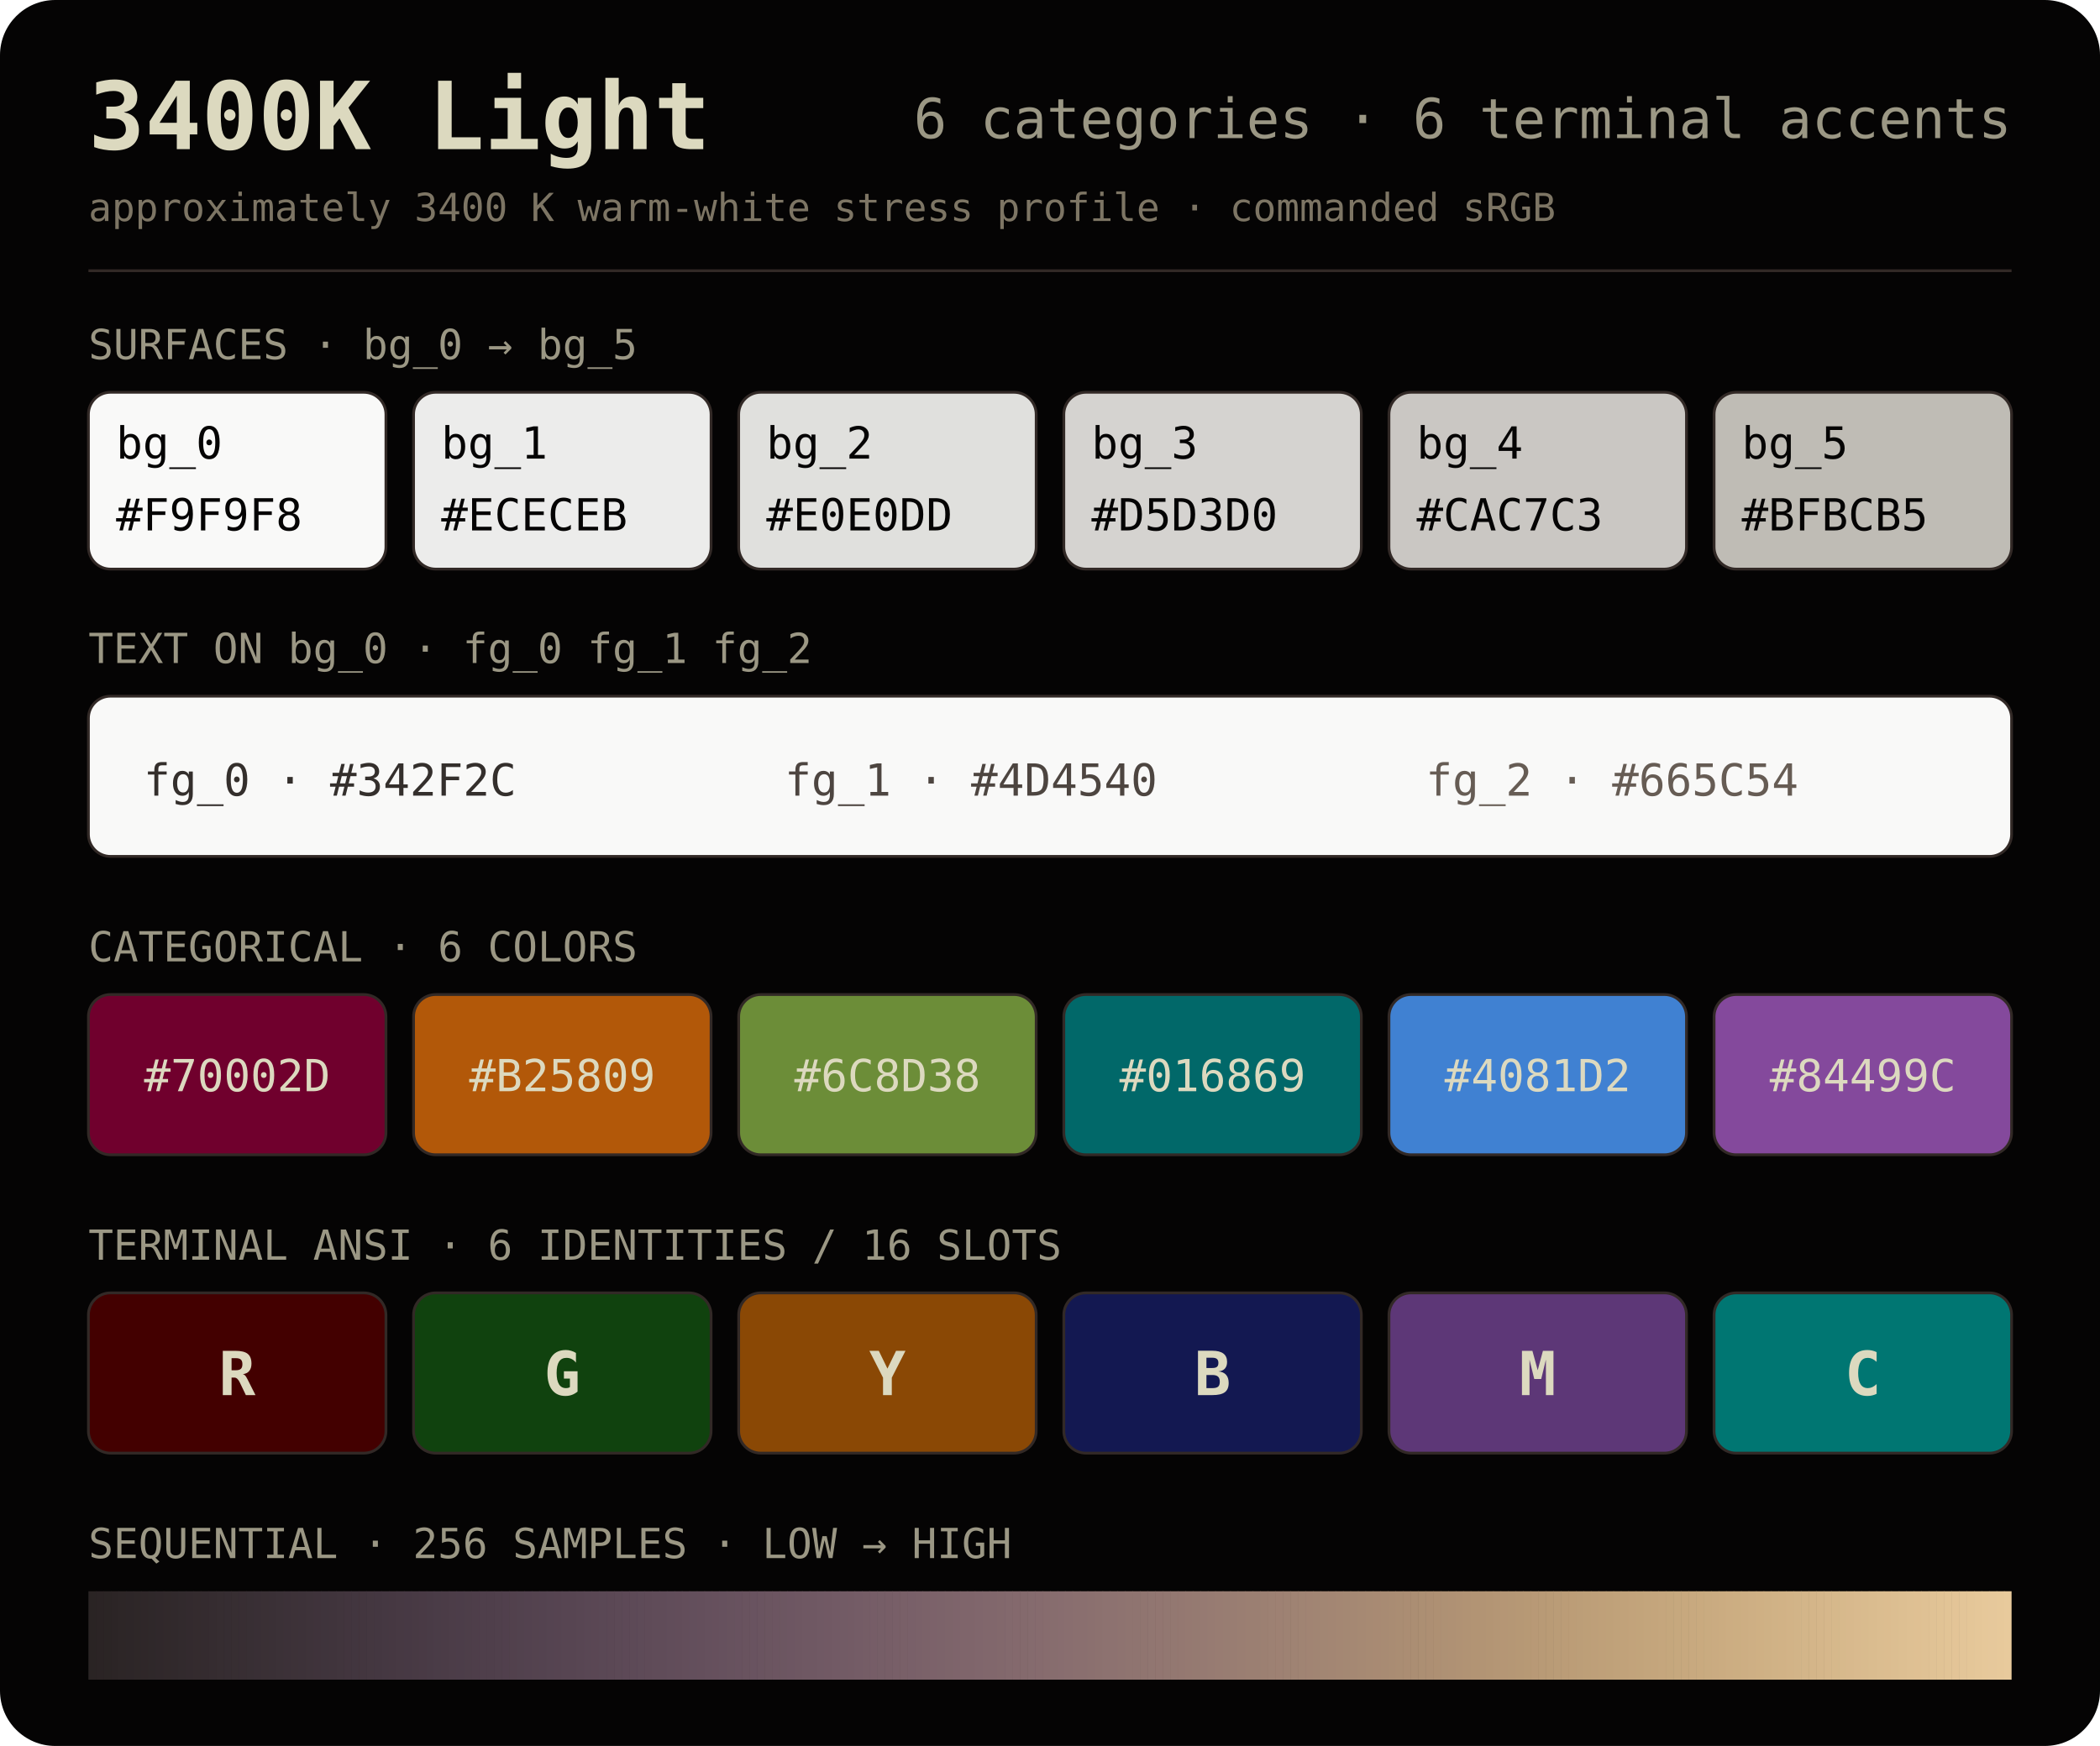
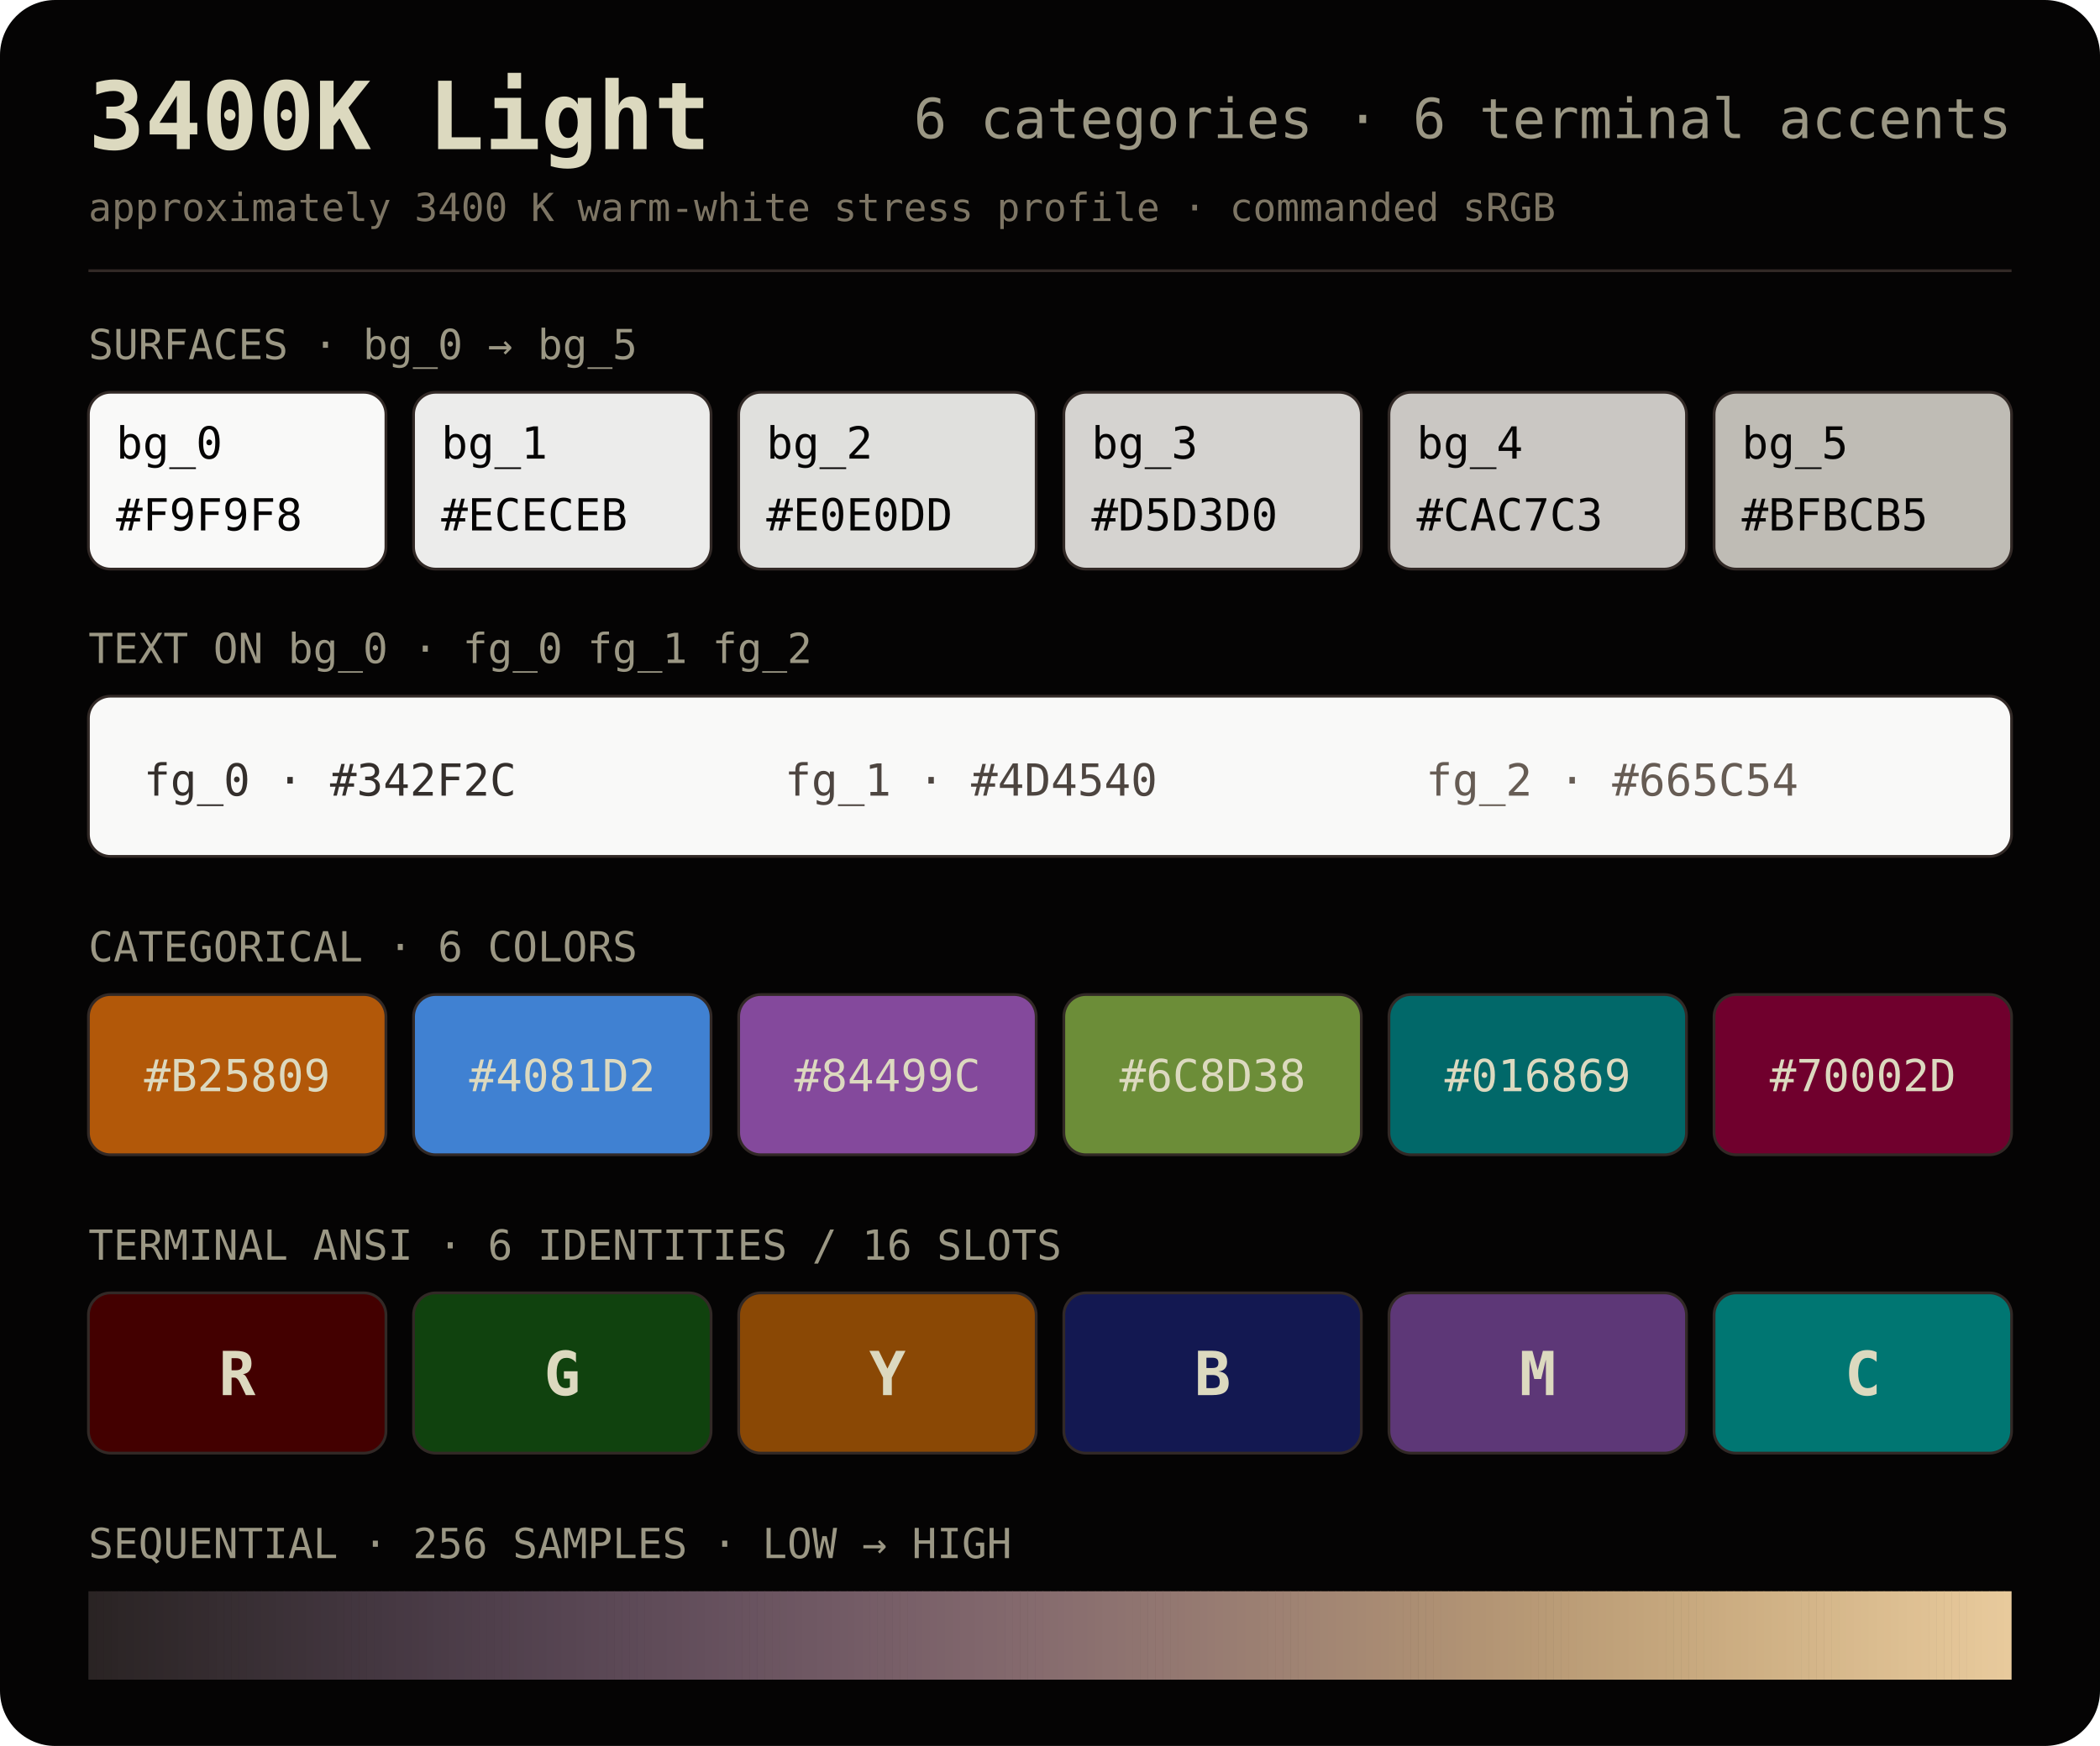
<svg xmlns="http://www.w3.org/2000/svg" width="760" height="632" viewBox="0 0 760 632">
  <rect width="100%" height="100%" rx="20" fill="#050404" />
  <text x="32" y="54" fill="#DCD9BF" font-size="34" font-family="ui-monospace, SFMono-Regular, Menlo, monospace" font-weight="700">3400K Light</text>
  <text x="728" y="50" fill="#9B9784" font-size="20" font-family="ui-monospace, SFMono-Regular, Menlo, monospace" text-anchor="end">6 categories · 6 terminal accents</text>
  <text x="32" y="80" fill="#7D7564" font-size="14" font-family="ui-monospace, SFMono-Regular, Menlo, monospace">approximately 3400 K warm-white stress profile · commanded sRGB</text>
  <line x1="32" y1="98" x2="728" y2="98" stroke="#322926" />
  <text x="32" y="130" fill="#9B9784" font-size="15" font-family="ui-monospace, SFMono-Regular, Menlo, monospace">SURFACES · bg_0 → bg_5</text>
  <rect x="32.00" y="142" width="107.67" height="64" rx="8" fill="#F9F9F8" stroke="#322926" />
  <text x="42.0" y="166" fill="#050404" font-size="16" font-family="ui-monospace, SFMono-Regular, Menlo, monospace">bg_0</text>
  <text x="42.0" y="192" fill="#050404" font-size="16" font-family="ui-monospace, SFMono-Regular, Menlo, monospace">#F9F9F8</text>
  <rect x="149.67" y="142" width="107.67" height="64" rx="8" fill="#ECECEB" stroke="#322926" />
  <text x="159.667" y="166" fill="#050404" font-size="16" font-family="ui-monospace, SFMono-Regular, Menlo, monospace">bg_1</text>
  <text x="159.667" y="192" fill="#050404" font-size="16" font-family="ui-monospace, SFMono-Regular, Menlo, monospace">#ECECEB</text>
  <rect x="267.33" y="142" width="107.67" height="64" rx="8" fill="#E0E0DD" stroke="#322926" />
  <text x="277.333" y="166" fill="#050404" font-size="16" font-family="ui-monospace, SFMono-Regular, Menlo, monospace">bg_2</text>
  <text x="277.333" y="192" fill="#050404" font-size="16" font-family="ui-monospace, SFMono-Regular, Menlo, monospace">#E0E0DD</text>
  <rect x="385.00" y="142" width="107.67" height="64" rx="8" fill="#D5D3D0" stroke="#322926" />
  <text x="395.0" y="166" fill="#050404" font-size="16" font-family="ui-monospace, SFMono-Regular, Menlo, monospace">bg_3</text>
  <text x="395.0" y="192" fill="#050404" font-size="16" font-family="ui-monospace, SFMono-Regular, Menlo, monospace">#D5D3D0</text>
  <rect x="502.67" y="142" width="107.67" height="64" rx="8" fill="#CAC7C3" stroke="#322926" />
  <text x="512.667" y="166" fill="#050404" font-size="16" font-family="ui-monospace, SFMono-Regular, Menlo, monospace">bg_4</text>
  <text x="512.667" y="192" fill="#050404" font-size="16" font-family="ui-monospace, SFMono-Regular, Menlo, monospace">#CAC7C3</text>
  <rect x="620.33" y="142" width="107.67" height="64" rx="8" fill="#BFBCB5" stroke="#322926" />
  <text x="630.333" y="166" fill="#050404" font-size="16" font-family="ui-monospace, SFMono-Regular, Menlo, monospace">bg_5</text>
  <text x="630.333" y="192" fill="#050404" font-size="16" font-family="ui-monospace, SFMono-Regular, Menlo, monospace">#BFBCB5</text>
  <text x="32" y="240" fill="#9B9784" font-size="15" font-family="ui-monospace, SFMono-Regular, Menlo, monospace">TEXT ON bg_0 · fg_0 fg_1 fg_2</text>
  <rect x="32" y="252" width="696" height="58" rx="8" fill="#F9F9F8" stroke="#322926" />
  <text x="52" y="288" fill="#342F2C" font-size="16" font-family="ui-monospace, SFMono-Regular, Menlo, monospace">fg_0 · #342F2C</text>
  <text x="284" y="288" fill="#4D4540" font-size="16" font-family="ui-monospace, SFMono-Regular, Menlo, monospace">fg_1 · #4D4540</text>
  <text x="516" y="288" fill="#665C54" font-size="16" font-family="ui-monospace, SFMono-Regular, Menlo, monospace">fg_2 · #665C54</text>
  <text x="32" y="348" fill="#9B9784" font-size="15" font-family="ui-monospace, SFMono-Regular, Menlo, monospace">CATEGORICAL · 6 COLORS</text>
-   <rect x="32.00" y="360" width="107.67" height="58" rx="8" fill="#70002D" stroke="#322926" />
-   <text x="85.833" y="395" fill="#DCD9BF" font-size="16" font-family="ui-monospace, SFMono-Regular, Menlo, monospace" text-anchor="middle">#70002D</text>
-   <rect x="149.67" y="360" width="107.67" height="58" rx="8" fill="#B25809" stroke="#322926" />
-   <text x="203.5" y="395" fill="#DCD9BF" font-size="16" font-family="ui-monospace, SFMono-Regular, Menlo, monospace" text-anchor="middle">#B25809</text>
-   <rect x="267.33" y="360" width="107.67" height="58" rx="8" fill="#6C8D38" stroke="#322926" />
-   <text x="321.167" y="395" fill="#DCD9BF" font-size="16" font-family="ui-monospace, SFMono-Regular, Menlo, monospace" text-anchor="middle">#6C8D38</text>
-   <rect x="385.00" y="360" width="107.67" height="58" rx="8" fill="#016869" stroke="#322926" />
-   <text x="438.833" y="395" fill="#DCD9BF" font-size="16" font-family="ui-monospace, SFMono-Regular, Menlo, monospace" text-anchor="middle">#016869</text>
-   <rect x="502.67" y="360" width="107.67" height="58" rx="8" fill="#4081D2" stroke="#322926" />
-   <text x="556.5" y="395" fill="#DCD9BF" font-size="16" font-family="ui-monospace, SFMono-Regular, Menlo, monospace" text-anchor="middle">#4081D2</text>
-   <rect x="620.33" y="360" width="107.67" height="58" rx="8" fill="#84499C" stroke="#322926" />
-   <text x="674.167" y="395" fill="#DCD9BF" font-size="16" font-family="ui-monospace, SFMono-Regular, Menlo, monospace" text-anchor="middle">#84499C</text>
+   <rect x="32.00" y="360" width="107.67" height="58" rx="8" fill="#B25809" stroke="#322926" />
+   <text x="85.833" y="395" fill="#DCD9BF" font-size="16" font-family="ui-monospace, SFMono-Regular, Menlo, monospace" text-anchor="middle">#B25809</text>
+   <rect x="149.67" y="360" width="107.67" height="58" rx="8" fill="#4081D2" stroke="#322926" />
+   <text x="203.5" y="395" fill="#DCD9BF" font-size="16" font-family="ui-monospace, SFMono-Regular, Menlo, monospace" text-anchor="middle">#4081D2</text>
+   <rect x="267.33" y="360" width="107.67" height="58" rx="8" fill="#84499C" stroke="#322926" />
+   <text x="321.167" y="395" fill="#DCD9BF" font-size="16" font-family="ui-monospace, SFMono-Regular, Menlo, monospace" text-anchor="middle">#84499C</text>
+   <rect x="385.00" y="360" width="107.67" height="58" rx="8" fill="#6C8D38" stroke="#322926" />
+   <text x="438.833" y="395" fill="#DCD9BF" font-size="16" font-family="ui-monospace, SFMono-Regular, Menlo, monospace" text-anchor="middle">#6C8D38</text>
+   <rect x="502.67" y="360" width="107.67" height="58" rx="8" fill="#016869" stroke="#322926" />
+   <text x="556.5" y="395" fill="#DCD9BF" font-size="16" font-family="ui-monospace, SFMono-Regular, Menlo, monospace" text-anchor="middle">#016869</text>
+   <rect x="620.33" y="360" width="107.67" height="58" rx="8" fill="#70002D" stroke="#322926" />
+   <text x="674.167" y="395" fill="#DCD9BF" font-size="16" font-family="ui-monospace, SFMono-Regular, Menlo, monospace" text-anchor="middle">#70002D</text>
  <text x="32" y="456" fill="#9B9784" font-size="15" font-family="ui-monospace, SFMono-Regular, Menlo, monospace">TERMINAL ANSI · 6 IDENTITIES / 16 SLOTS</text>
  <rect x="32.00" y="468" width="107.67" height="58" rx="8" fill="#430000" stroke="#322926" />
  <text x="85.833" y="505" fill="#DCD9BF" font-size="22" font-family="ui-monospace, SFMono-Regular, Menlo, monospace" font-weight="700" text-anchor="middle">R</text>
  <rect x="149.67" y="468" width="107.67" height="58" rx="8" fill="#10420E" stroke="#322926" />
  <text x="203.5" y="505" fill="#DCD9BF" font-size="22" font-family="ui-monospace, SFMono-Regular, Menlo, monospace" font-weight="700" text-anchor="middle">G</text>
  <rect x="267.33" y="468" width="107.67" height="58" rx="8" fill="#8A4805" stroke="#322926" />
  <text x="321.167" y="505" fill="#DCD9BF" font-size="22" font-family="ui-monospace, SFMono-Regular, Menlo, monospace" font-weight="700" text-anchor="middle">Y</text>
  <rect x="385.00" y="468" width="107.67" height="58" rx="8" fill="#131851" stroke="#322926" />
  <text x="438.833" y="505" fill="#DCD9BF" font-size="22" font-family="ui-monospace, SFMono-Regular, Menlo, monospace" font-weight="700" text-anchor="middle">B</text>
  <rect x="502.67" y="468" width="107.67" height="58" rx="8" fill="#5D3777" stroke="#322926" />
  <text x="556.5" y="505" fill="#DCD9BF" font-size="22" font-family="ui-monospace, SFMono-Regular, Menlo, monospace" font-weight="700" text-anchor="middle">M</text>
  <rect x="620.33" y="468" width="107.67" height="58" rx="8" fill="#007672" stroke="#322926" />
  <text x="674.167" y="505" fill="#DCD9BF" font-size="22" font-family="ui-monospace, SFMono-Regular, Menlo, monospace" font-weight="700" text-anchor="middle">C</text>
  <text x="32" y="564" fill="#9B9784" font-size="15" font-family="ui-monospace, SFMono-Regular, Menlo, monospace">SEQUENTIAL · 256 SAMPLES · LOW → HIGH</text>
  <rect x="32" y="576" width="2.9" height="32" fill="#2A2424" />
  <rect x="34.719" y="576" width="2.9" height="32" fill="#2B2425" />
  <rect x="37.438" y="576" width="2.9" height="32" fill="#2B2525" />
  <rect x="40.156" y="576" width="2.9" height="32" fill="#2C2526" />
  <rect x="42.875" y="576" width="2.9" height="32" fill="#2D2627" />
  <rect x="45.594" y="576" width="2.9" height="32" fill="#2D2628" />
  <rect x="48.312" y="576" width="2.9" height="32" fill="#2E2728" />
  <rect x="51.031" y="576" width="2.9" height="32" fill="#2F2729" />
  <rect x="53.75" y="576" width="2.9" height="32" fill="#2F282A" />
  <rect x="56.469" y="576" width="2.9" height="32" fill="#30282B" />
  <rect x="59.188" y="576" width="2.9" height="32" fill="#31292B" />
  <rect x="61.906" y="576" width="2.9" height="32" fill="#31292C" />
  <rect x="64.625" y="576" width="2.9" height="32" fill="#322A2D" />
  <rect x="67.344" y="576" width="2.9" height="32" fill="#332A2E" />
  <rect x="70.062" y="576" width="2.9" height="32" fill="#342B2E" />
  <rect x="72.781" y="576" width="2.9" height="32" fill="#342B2F" />
  <rect x="75.5" y="576" width="2.9" height="32" fill="#352C30" />
  <rect x="78.219" y="576" width="2.9" height="32" fill="#362D31" />
  <rect x="80.938" y="576" width="2.9" height="32" fill="#362D32" />
  <rect x="83.656" y="576" width="2.9" height="32" fill="#372E32" />
  <rect x="86.375" y="576" width="2.9" height="32" fill="#382E33" />
  <rect x="89.094" y="576" width="2.9" height="32" fill="#382F34" />
  <rect x="91.812" y="576" width="2.9" height="32" fill="#392F35" />
  <rect x="94.531" y="576" width="2.9" height="32" fill="#3A3035" />
  <rect x="97.25" y="576" width="2.9" height="32" fill="#3A3036" />
  <rect x="99.969" y="576" width="2.9" height="32" fill="#3B3137" />
  <rect x="102.688" y="576" width="2.9" height="32" fill="#3C3138" />
  <rect x="105.406" y="576" width="2.9" height="32" fill="#3D3238" />
  <rect x="108.125" y="576" width="2.9" height="32" fill="#3D3239" />
  <rect x="110.844" y="576" width="2.9" height="32" fill="#3E333A" />
  <rect x="113.562" y="576" width="2.9" height="32" fill="#3F333B" />
  <rect x="116.281" y="576" width="2.9" height="32" fill="#3F343C" />
  <rect x="119" y="576" width="2.9" height="32" fill="#40343C" />
  <rect x="121.719" y="576" width="2.9" height="32" fill="#41353D" />
  <rect x="124.438" y="576" width="2.9" height="32" fill="#42353E" />
  <rect x="127.156" y="576" width="2.9" height="32" fill="#42363F" />
  <rect x="129.875" y="576" width="2.9" height="32" fill="#43363F" />
  <rect x="132.594" y="576" width="2.9" height="32" fill="#443740" />
  <rect x="135.312" y="576" width="2.9" height="32" fill="#443741" />
  <rect x="138.031" y="576" width="2.9" height="32" fill="#453842" />
  <rect x="140.75" y="576" width="2.9" height="32" fill="#463842" />
  <rect x="143.469" y="576" width="2.9" height="32" fill="#473943" />
  <rect x="146.188" y="576" width="2.9" height="32" fill="#473944" />
  <rect x="148.906" y="576" width="2.9" height="32" fill="#483A44" />
  <rect x="151.625" y="576" width="2.9" height="32" fill="#493A45" />
  <rect x="154.344" y="576" width="2.9" height="32" fill="#493B46" />
  <rect x="157.062" y="576" width="2.9" height="32" fill="#4A3C47" />
  <rect x="159.781" y="576" width="2.9" height="32" fill="#4B3C47" />
  <rect x="162.5" y="576" width="2.9" height="32" fill="#4C3D48" />
  <rect x="165.219" y="576" width="2.9" height="32" fill="#4C3D49" />
  <rect x="167.938" y="576" width="2.9" height="32" fill="#4D3E49" />
  <rect x="170.656" y="576" width="2.9" height="32" fill="#4E3E4A" />
  <rect x="173.375" y="576" width="2.9" height="32" fill="#4F3F4B" />
  <rect x="176.094" y="576" width="2.9" height="32" fill="#4F3F4B" />
  <rect x="178.812" y="576" width="2.9" height="32" fill="#50404C" />
  <rect x="181.531" y="576" width="2.9" height="32" fill="#51404D" />
  <rect x="184.25" y="576" width="2.9" height="32" fill="#52414D" />
  <rect x="186.969" y="576" width="2.9" height="32" fill="#52424E" />
  <rect x="189.688" y="576" width="2.9" height="32" fill="#53424F" />
  <rect x="192.406" y="576" width="2.9" height="32" fill="#54434F" />
  <rect x="195.125" y="576" width="2.9" height="32" fill="#544350" />
  <rect x="197.844" y="576" width="2.9" height="32" fill="#554451" />
  <rect x="200.562" y="576" width="2.9" height="32" fill="#564451" />
  <rect x="203.281" y="576" width="2.9" height="32" fill="#574552" />
  <rect x="206" y="576" width="2.9" height="32" fill="#574552" />
  <rect x="208.719" y="576" width="2.9" height="32" fill="#584653" />
  <rect x="211.438" y="576" width="2.9" height="32" fill="#594754" />
  <rect x="214.156" y="576" width="2.9" height="32" fill="#5A4754" />
  <rect x="216.875" y="576" width="2.9" height="32" fill="#5A4855" />
  <rect x="219.594" y="576" width="2.9" height="32" fill="#5B4855" />
  <rect x="222.312" y="576" width="2.9" height="32" fill="#5C4956" />
  <rect x="225.031" y="576" width="2.9" height="32" fill="#5D4957" />
  <rect x="227.75" y="576" width="2.9" height="32" fill="#5D4A57" />
  <rect x="230.469" y="576" width="2.9" height="32" fill="#5E4B58" />
  <rect x="233.188" y="576" width="2.9" height="32" fill="#5F4B58" />
  <rect x="235.906" y="576" width="2.9" height="32" fill="#604C59" />
  <rect x="238.625" y="576" width="2.9" height="32" fill="#604C59" />
  <rect x="241.344" y="576" width="2.9" height="32" fill="#614D5A" />
  <rect x="244.062" y="576" width="2.9" height="32" fill="#624D5A" />
  <rect x="246.781" y="576" width="2.9" height="32" fill="#634E5B" />
  <rect x="249.5" y="576" width="2.9" height="32" fill="#634F5C" />
  <rect x="252.219" y="576" width="2.9" height="32" fill="#644F5C" />
  <rect x="254.938" y="576" width="2.9" height="32" fill="#65505D" />
  <rect x="257.656" y="576" width="2.9" height="32" fill="#66505D" />
  <rect x="260.375" y="576" width="2.9" height="32" fill="#66515E" />
  <rect x="263.094" y="576" width="2.9" height="32" fill="#67525E" />
  <rect x="265.812" y="576" width="2.9" height="32" fill="#68525F" />
  <rect x="268.531" y="576" width="2.9" height="32" fill="#69535F" />
  <rect x="271.25" y="576" width="2.9" height="32" fill="#695360" />
  <rect x="273.969" y="576" width="2.9" height="32" fill="#6A5460" />
  <rect x="276.688" y="576" width="2.9" height="32" fill="#6B5560" />
  <rect x="279.406" y="576" width="2.9" height="32" fill="#6C5561" />
  <rect x="282.125" y="576" width="2.9" height="32" fill="#6C5661" />
  <rect x="284.844" y="576" width="2.9" height="32" fill="#6D5662" />
  <rect x="287.562" y="576" width="2.9" height="32" fill="#6E5762" />
  <rect x="290.281" y="576" width="2.9" height="32" fill="#6F5863" />
  <rect x="293" y="576" width="2.9" height="32" fill="#6F5863" />
  <rect x="295.719" y="576" width="2.9" height="32" fill="#705964" />
  <rect x="298.438" y="576" width="2.9" height="32" fill="#715964" />
  <rect x="301.156" y="576" width="2.9" height="32" fill="#725A65" />
  <rect x="303.875" y="576" width="2.9" height="32" fill="#725B65" />
  <rect x="306.594" y="576" width="2.9" height="32" fill="#735B65" />
  <rect x="309.312" y="576" width="2.9" height="32" fill="#745C66" />
  <rect x="312.031" y="576" width="2.9" height="32" fill="#755D66" />
  <rect x="314.75" y="576" width="2.9" height="32" fill="#765D67" />
  <rect x="317.469" y="576" width="2.9" height="32" fill="#765E67" />
  <rect x="320.188" y="576" width="2.9" height="32" fill="#775E67" />
  <rect x="322.906" y="576" width="2.9" height="32" fill="#785F68" />
  <rect x="325.625" y="576" width="2.9" height="32" fill="#796068" />
  <rect x="328.344" y="576" width="2.9" height="32" fill="#796069" />
  <rect x="331.062" y="576" width="2.9" height="32" fill="#7A6169" />
  <rect x="333.781" y="576" width="2.9" height="32" fill="#7B6269" />
  <rect x="336.5" y="576" width="2.9" height="32" fill="#7C626A" />
  <rect x="339.219" y="576" width="2.9" height="32" fill="#7C636A" />
  <rect x="341.938" y="576" width="2.9" height="32" fill="#7D646A" />
  <rect x="344.656" y="576" width="2.9" height="32" fill="#7E646B" />
  <rect x="347.375" y="576" width="2.9" height="32" fill="#7F656B" />
  <rect x="350.094" y="576" width="2.9" height="32" fill="#7F656B" />
  <rect x="352.812" y="576" width="2.9" height="32" fill="#80666C" />
  <rect x="355.531" y="576" width="2.9" height="32" fill="#81676C" />
  <rect x="358.25" y="576" width="2.9" height="32" fill="#81676C" />
  <rect x="360.969" y="576" width="2.9" height="32" fill="#82686C" />
  <rect x="363.688" y="576" width="2.9" height="32" fill="#83696D" />
  <rect x="366.406" y="576" width="2.9" height="32" fill="#84696D" />
  <rect x="369.125" y="576" width="2.9" height="32" fill="#846A6D" />
  <rect x="371.844" y="576" width="2.9" height="32" fill="#856B6E" />
  <rect x="374.562" y="576" width="2.9" height="32" fill="#866B6E" />
  <rect x="377.281" y="576" width="2.9" height="32" fill="#876C6E" />
  <rect x="380" y="576" width="2.9" height="32" fill="#876D6E" />
  <rect x="382.719" y="576" width="2.9" height="32" fill="#886D6F" />
  <rect x="385.438" y="576" width="2.9" height="32" fill="#896E6F" />
  <rect x="388.156" y="576" width="2.9" height="32" fill="#8A6F6F" />
  <rect x="390.875" y="576" width="2.9" height="32" fill="#8A6F6F" />
  <rect x="393.594" y="576" width="2.9" height="32" fill="#8B706F" />
  <rect x="396.312" y="576" width="2.9" height="32" fill="#8C716F" />
  <rect x="399.031" y="576" width="2.9" height="32" fill="#8D7270" />
  <rect x="401.75" y="576" width="2.9" height="32" fill="#8D7270" />
  <rect x="404.469" y="576" width="2.9" height="32" fill="#8E7370" />
  <rect x="407.188" y="576" width="2.9" height="32" fill="#8F7470" />
  <rect x="409.906" y="576" width="2.9" height="32" fill="#8F7470" />
  <rect x="412.625" y="576" width="2.9" height="32" fill="#907570" />
  <rect x="415.344" y="576" width="2.9" height="32" fill="#917671" />
  <rect x="418.062" y="576" width="2.9" height="32" fill="#927671" />
  <rect x="420.781" y="576" width="2.9" height="32" fill="#927771" />
  <rect x="423.5" y="576" width="2.9" height="32" fill="#937871" />
  <rect x="426.219" y="576" width="2.9" height="32" fill="#947871" />
  <rect x="428.938" y="576" width="2.9" height="32" fill="#957971" />
  <rect x="431.656" y="576" width="2.9" height="32" fill="#957A71" />
  <rect x="434.375" y="576" width="2.9" height="32" fill="#967A72" />
  <rect x="437.094" y="576" width="2.9" height="32" fill="#977B72" />
  <rect x="439.812" y="576" width="2.9" height="32" fill="#987C72" />
  <rect x="442.531" y="576" width="2.9" height="32" fill="#987D72" />
  <rect x="445.25" y="576" width="2.9" height="32" fill="#997D72" />
  <rect x="447.969" y="576" width="2.9" height="32" fill="#9A7E72" />
  <rect x="450.688" y="576" width="2.9" height="32" fill="#9B7F72" />
  <rect x="453.406" y="576" width="2.9" height="32" fill="#9B7F72" />
  <rect x="456.125" y="576" width="2.9" height="32" fill="#9C8072" />
  <rect x="458.844" y="576" width="2.9" height="32" fill="#9D8173" />
  <rect x="461.562" y="576" width="2.9" height="32" fill="#9E8173" />
  <rect x="464.281" y="576" width="2.9" height="32" fill="#9E8273" />
  <rect x="467" y="576" width="2.9" height="32" fill="#9F8373" />
  <rect x="469.719" y="576" width="2.9" height="32" fill="#A08473" />
  <rect x="472.438" y="576" width="2.9" height="32" fill="#A18473" />
  <rect x="475.156" y="576" width="2.9" height="32" fill="#A18573" />
  <rect x="477.875" y="576" width="2.9" height="32" fill="#A28673" />
  <rect x="480.594" y="576" width="2.9" height="32" fill="#A38673" />
  <rect x="483.312" y="576" width="2.9" height="32" fill="#A48773" />
  <rect x="486.031" y="576" width="2.9" height="32" fill="#A48873" />
  <rect x="488.75" y="576" width="2.9" height="32" fill="#A58873" />
  <rect x="491.469" y="576" width="2.9" height="32" fill="#A68973" />
  <rect x="494.188" y="576" width="2.9" height="32" fill="#A78A73" />
  <rect x="496.906" y="576" width="2.9" height="32" fill="#A88A73" />
  <rect x="499.625" y="576" width="2.9" height="32" fill="#A88B73" />
  <rect x="502.344" y="576" width="2.9" height="32" fill="#A98C73" />
  <rect x="505.062" y="576" width="2.9" height="32" fill="#AA8D73" />
  <rect x="507.781" y="576" width="2.9" height="32" fill="#AB8D73" />
  <rect x="510.5" y="576" width="2.9" height="32" fill="#AB8E73" />
  <rect x="513.219" y="576" width="2.9" height="32" fill="#AC8F73" />
  <rect x="515.938" y="576" width="2.9" height="32" fill="#AD8F73" />
  <rect x="518.656" y="576" width="2.9" height="32" fill="#AE9073" />
  <rect x="521.375" y="576" width="2.9" height="32" fill="#AE9174" />
  <rect x="524.094" y="576" width="2.9" height="32" fill="#AF9174" />
  <rect x="526.812" y="576" width="2.9" height="32" fill="#B09274" />
  <rect x="529.531" y="576" width="2.9" height="32" fill="#B19374" />
  <rect x="532.25" y="576" width="2.9" height="32" fill="#B29474" />
  <rect x="534.969" y="576" width="2.9" height="32" fill="#B29474" />
  <rect x="537.688" y="576" width="2.9" height="32" fill="#B39574" />
  <rect x="540.406" y="576" width="2.9" height="32" fill="#B49675" />
  <rect x="543.125" y="576" width="2.9" height="32" fill="#B59675" />
  <rect x="545.844" y="576" width="2.9" height="32" fill="#B59775" />
  <rect x="548.562" y="576" width="2.9" height="32" fill="#B69875" />
  <rect x="551.281" y="576" width="2.9" height="32" fill="#B79975" />
  <rect x="554" y="576" width="2.9" height="32" fill="#B89976" />
  <rect x="556.719" y="576" width="2.9" height="32" fill="#B89A76" />
  <rect x="559.438" y="576" width="2.9" height="32" fill="#B99B76" />
  <rect x="562.156" y="576" width="2.9" height="32" fill="#BA9C77" />
  <rect x="564.875" y="576" width="2.9" height="32" fill="#BB9C77" />
  <rect x="567.594" y="576" width="2.9" height="32" fill="#BC9D77" />
  <rect x="570.312" y="576" width="2.9" height="32" fill="#BC9E78" />
  <rect x="573.031" y="576" width="2.9" height="32" fill="#BD9F78" />
  <rect x="575.75" y="576" width="2.9" height="32" fill="#BE9F79" />
  <rect x="578.469" y="576" width="2.9" height="32" fill="#BFA079" />
  <rect x="581.188" y="576" width="2.9" height="32" fill="#BFA179" />
  <rect x="583.906" y="576" width="2.9" height="32" fill="#C0A27A" />
  <rect x="586.625" y="576" width="2.9" height="32" fill="#C1A27A" />
  <rect x="589.344" y="576" width="2.9" height="32" fill="#C2A37B" />
  <rect x="592.062" y="576" width="2.9" height="32" fill="#C2A47B" />
  <rect x="594.781" y="576" width="2.9" height="32" fill="#C3A57C" />
  <rect x="597.5" y="576" width="2.9" height="32" fill="#C4A57C" />
  <rect x="600.219" y="576" width="2.9" height="32" fill="#C5A67D" />
  <rect x="602.938" y="576" width="2.9" height="32" fill="#C5A77D" />
  <rect x="605.656" y="576" width="2.9" height="32" fill="#C6A87E" />
  <rect x="608.375" y="576" width="2.9" height="32" fill="#C7A87E" />
  <rect x="611.094" y="576" width="2.9" height="32" fill="#C8A97F" />
  <rect x="613.812" y="576" width="2.9" height="32" fill="#C9AA7F" />
  <rect x="616.531" y="576" width="2.9" height="32" fill="#C9AB80" />
  <rect x="619.25" y="576" width="2.9" height="32" fill="#CAAB81" />
  <rect x="621.969" y="576" width="2.9" height="32" fill="#CBAC81" />
  <rect x="624.688" y="576" width="2.9" height="32" fill="#CCAD82" />
  <rect x="627.406" y="576" width="2.9" height="32" fill="#CCAE82" />
  <rect x="630.125" y="576" width="2.9" height="32" fill="#CDAE83" />
  <rect x="632.844" y="576" width="2.9" height="32" fill="#CEAF84" />
  <rect x="635.562" y="576" width="2.9" height="32" fill="#CFB084" />
  <rect x="638.281" y="576" width="2.9" height="32" fill="#CFB185" />
  <rect x="641" y="576" width="2.9" height="32" fill="#D0B286" />
  <rect x="643.719" y="576" width="2.9" height="32" fill="#D1B286" />
  <rect x="646.438" y="576" width="2.9" height="32" fill="#D2B387" />
  <rect x="649.156" y="576" width="2.9" height="32" fill="#D2B488" />
  <rect x="651.875" y="576" width="2.9" height="32" fill="#D3B589" />
  <rect x="654.594" y="576" width="2.9" height="32" fill="#D4B589" />
  <rect x="657.312" y="576" width="2.9" height="32" fill="#D5B68A" />
  <rect x="660.031" y="576" width="2.9" height="32" fill="#D6B78B" />
  <rect x="662.75" y="576" width="2.9" height="32" fill="#D6B88B" />
  <rect x="665.469" y="576" width="2.9" height="32" fill="#D7B98C" />
  <rect x="668.188" y="576" width="2.9" height="32" fill="#D8B98D" />
  <rect x="670.906" y="576" width="2.9" height="32" fill="#D9BA8E" />
  <rect x="673.625" y="576" width="2.9" height="32" fill="#D9BB8E" />
  <rect x="676.344" y="576" width="2.9" height="32" fill="#DABC8F" />
  <rect x="679.062" y="576" width="2.9" height="32" fill="#DBBD90" />
  <rect x="681.781" y="576" width="2.9" height="32" fill="#DCBD90" />
  <rect x="684.5" y="576" width="2.9" height="32" fill="#DCBE91" />
  <rect x="687.219" y="576" width="2.9" height="32" fill="#DDBF92" />
  <rect x="689.938" y="576" width="2.9" height="32" fill="#DEC093" />
  <rect x="692.656" y="576" width="2.9" height="32" fill="#DFC093" />
  <rect x="695.375" y="576" width="2.9" height="32" fill="#DFC194" />
  <rect x="698.094" y="576" width="2.9" height="32" fill="#E0C295" />
  <rect x="700.812" y="576" width="2.9" height="32" fill="#E1C395" />
  <rect x="703.531" y="576" width="2.9" height="32" fill="#E2C496" />
  <rect x="706.25" y="576" width="2.9" height="32" fill="#E3C497" />
  <rect x="708.969" y="576" width="2.9" height="32" fill="#E3C598" />
  <rect x="711.688" y="576" width="2.9" height="32" fill="#E4C698" />
  <rect x="714.406" y="576" width="2.9" height="32" fill="#E5C799" />
  <rect x="717.125" y="576" width="2.9" height="32" fill="#E6C89A" />
  <rect x="719.844" y="576" width="2.9" height="32" fill="#E6C89B" />
  <rect x="722.562" y="576" width="2.9" height="32" fill="#E7C99B" />
  <rect x="725.281" y="576" width="2.719" height="32" fill="#E8CA9C" />
</svg>
